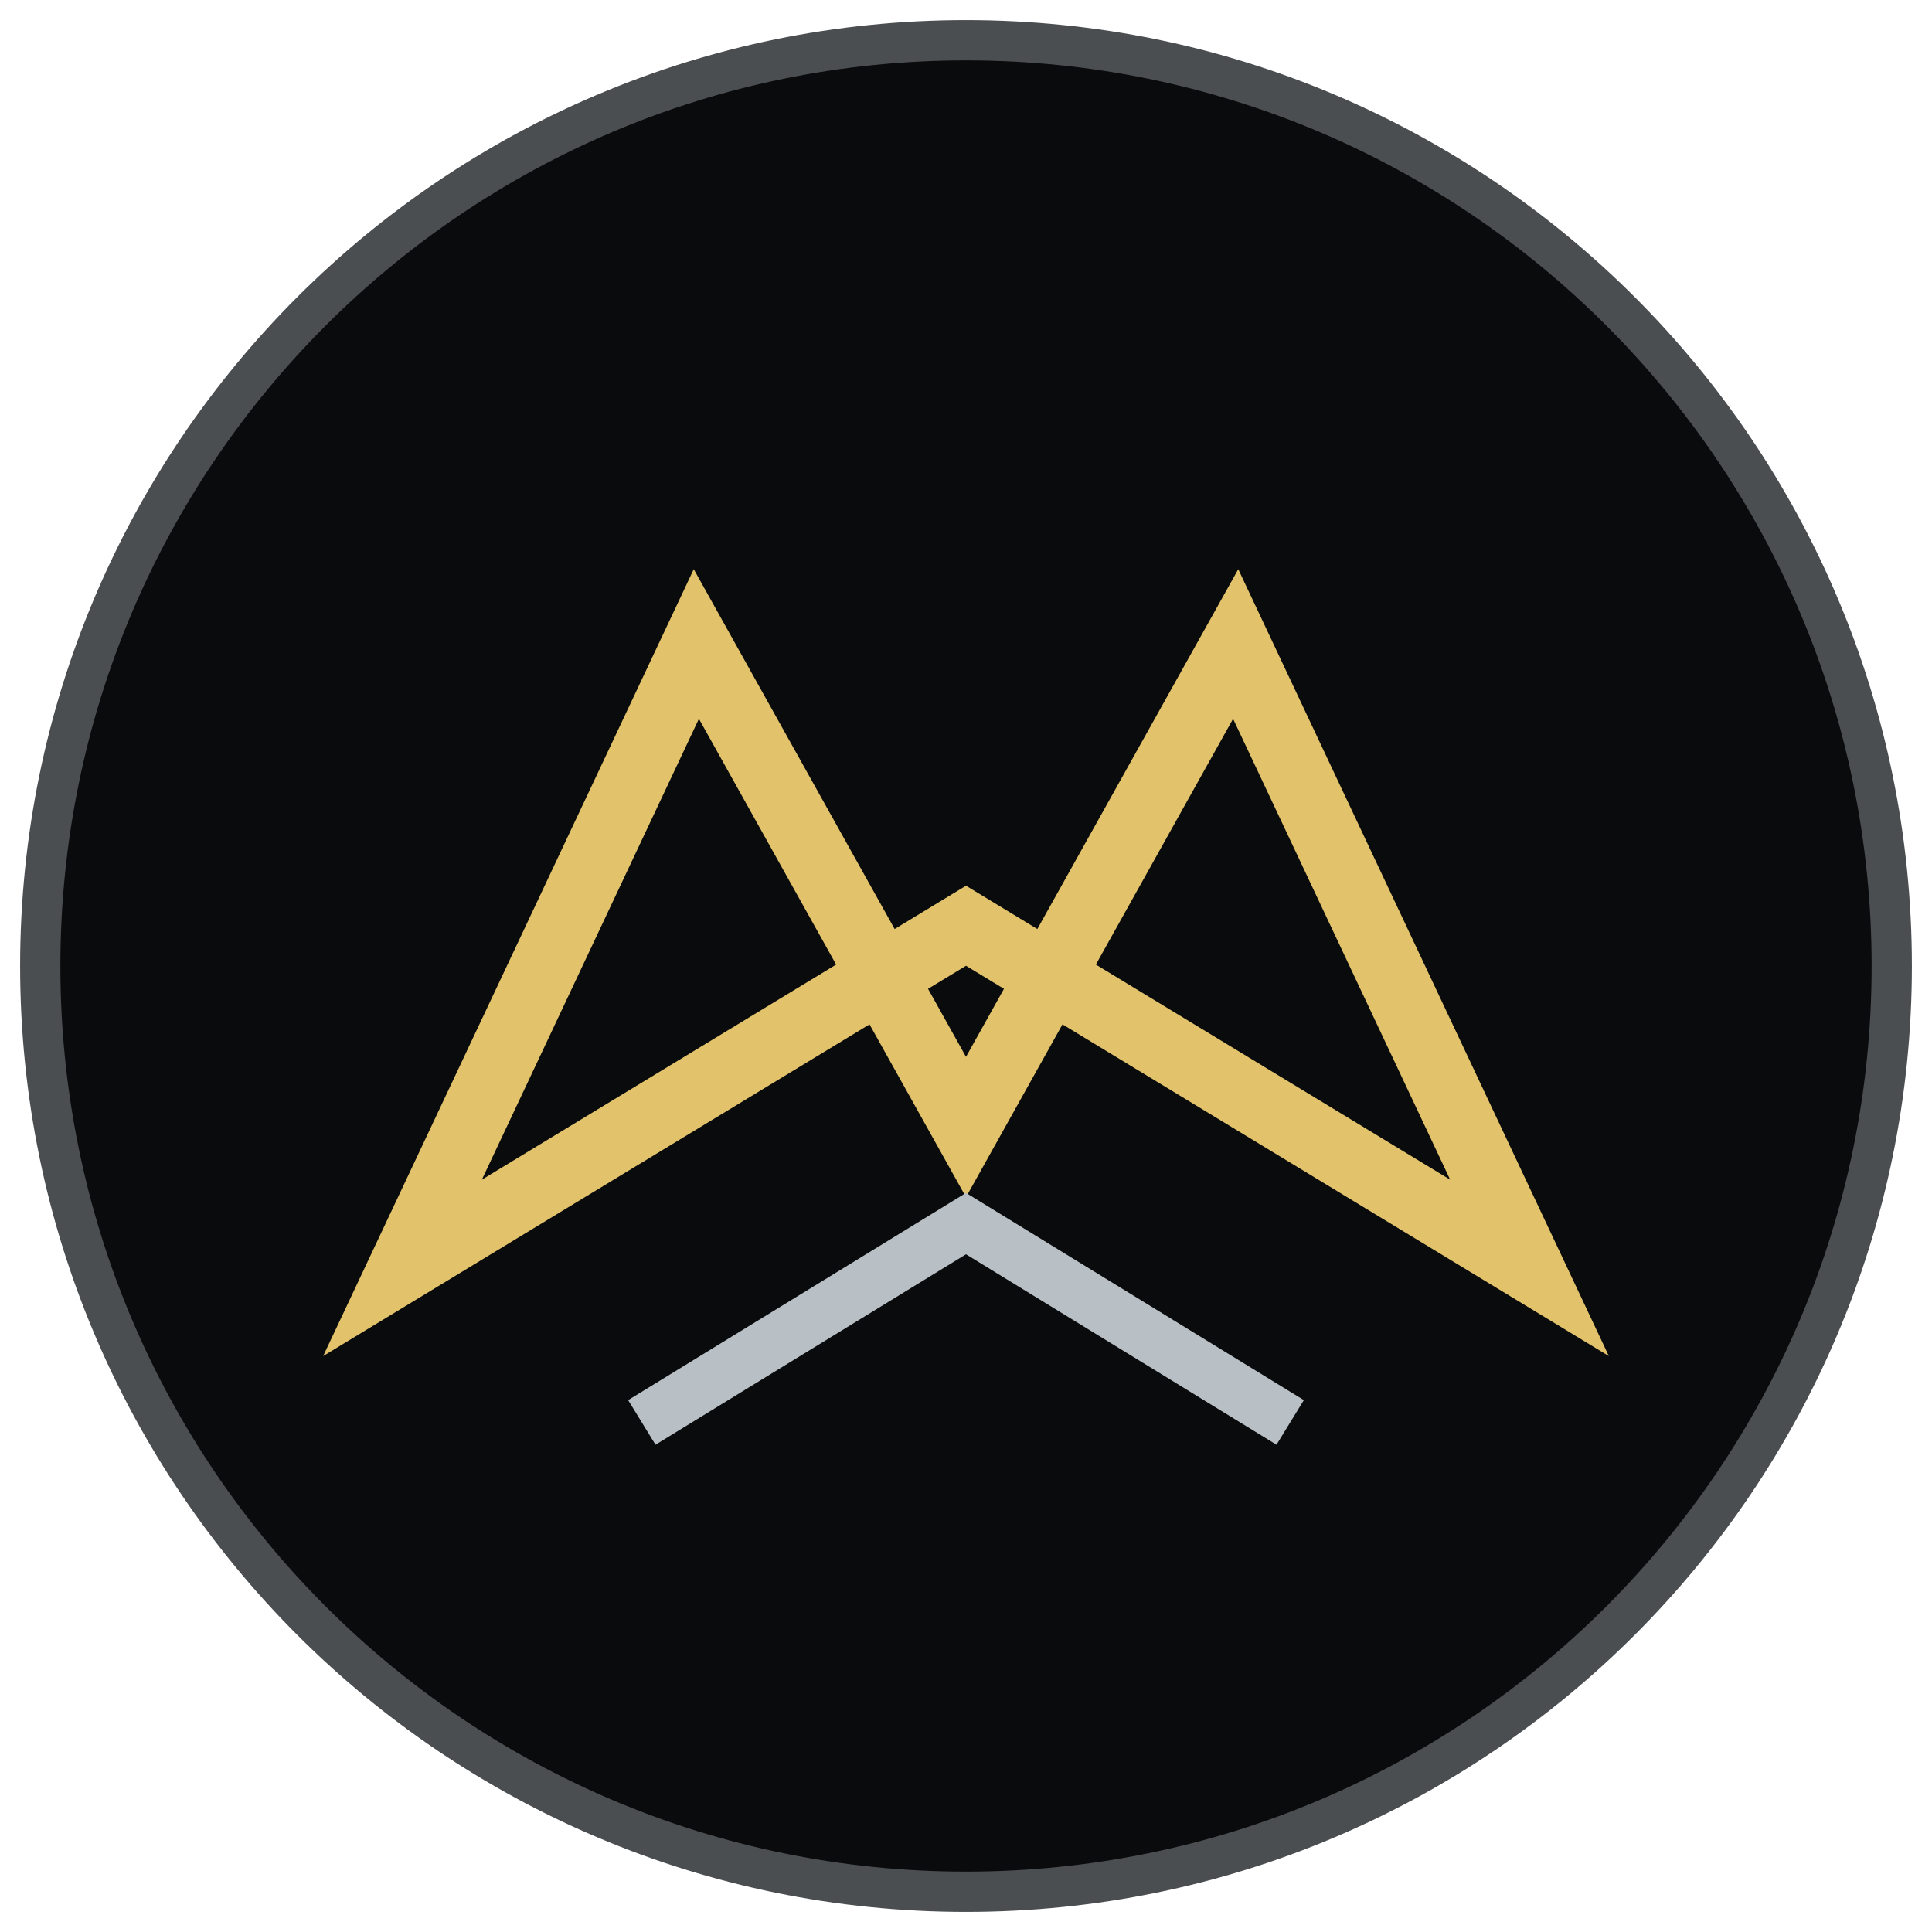
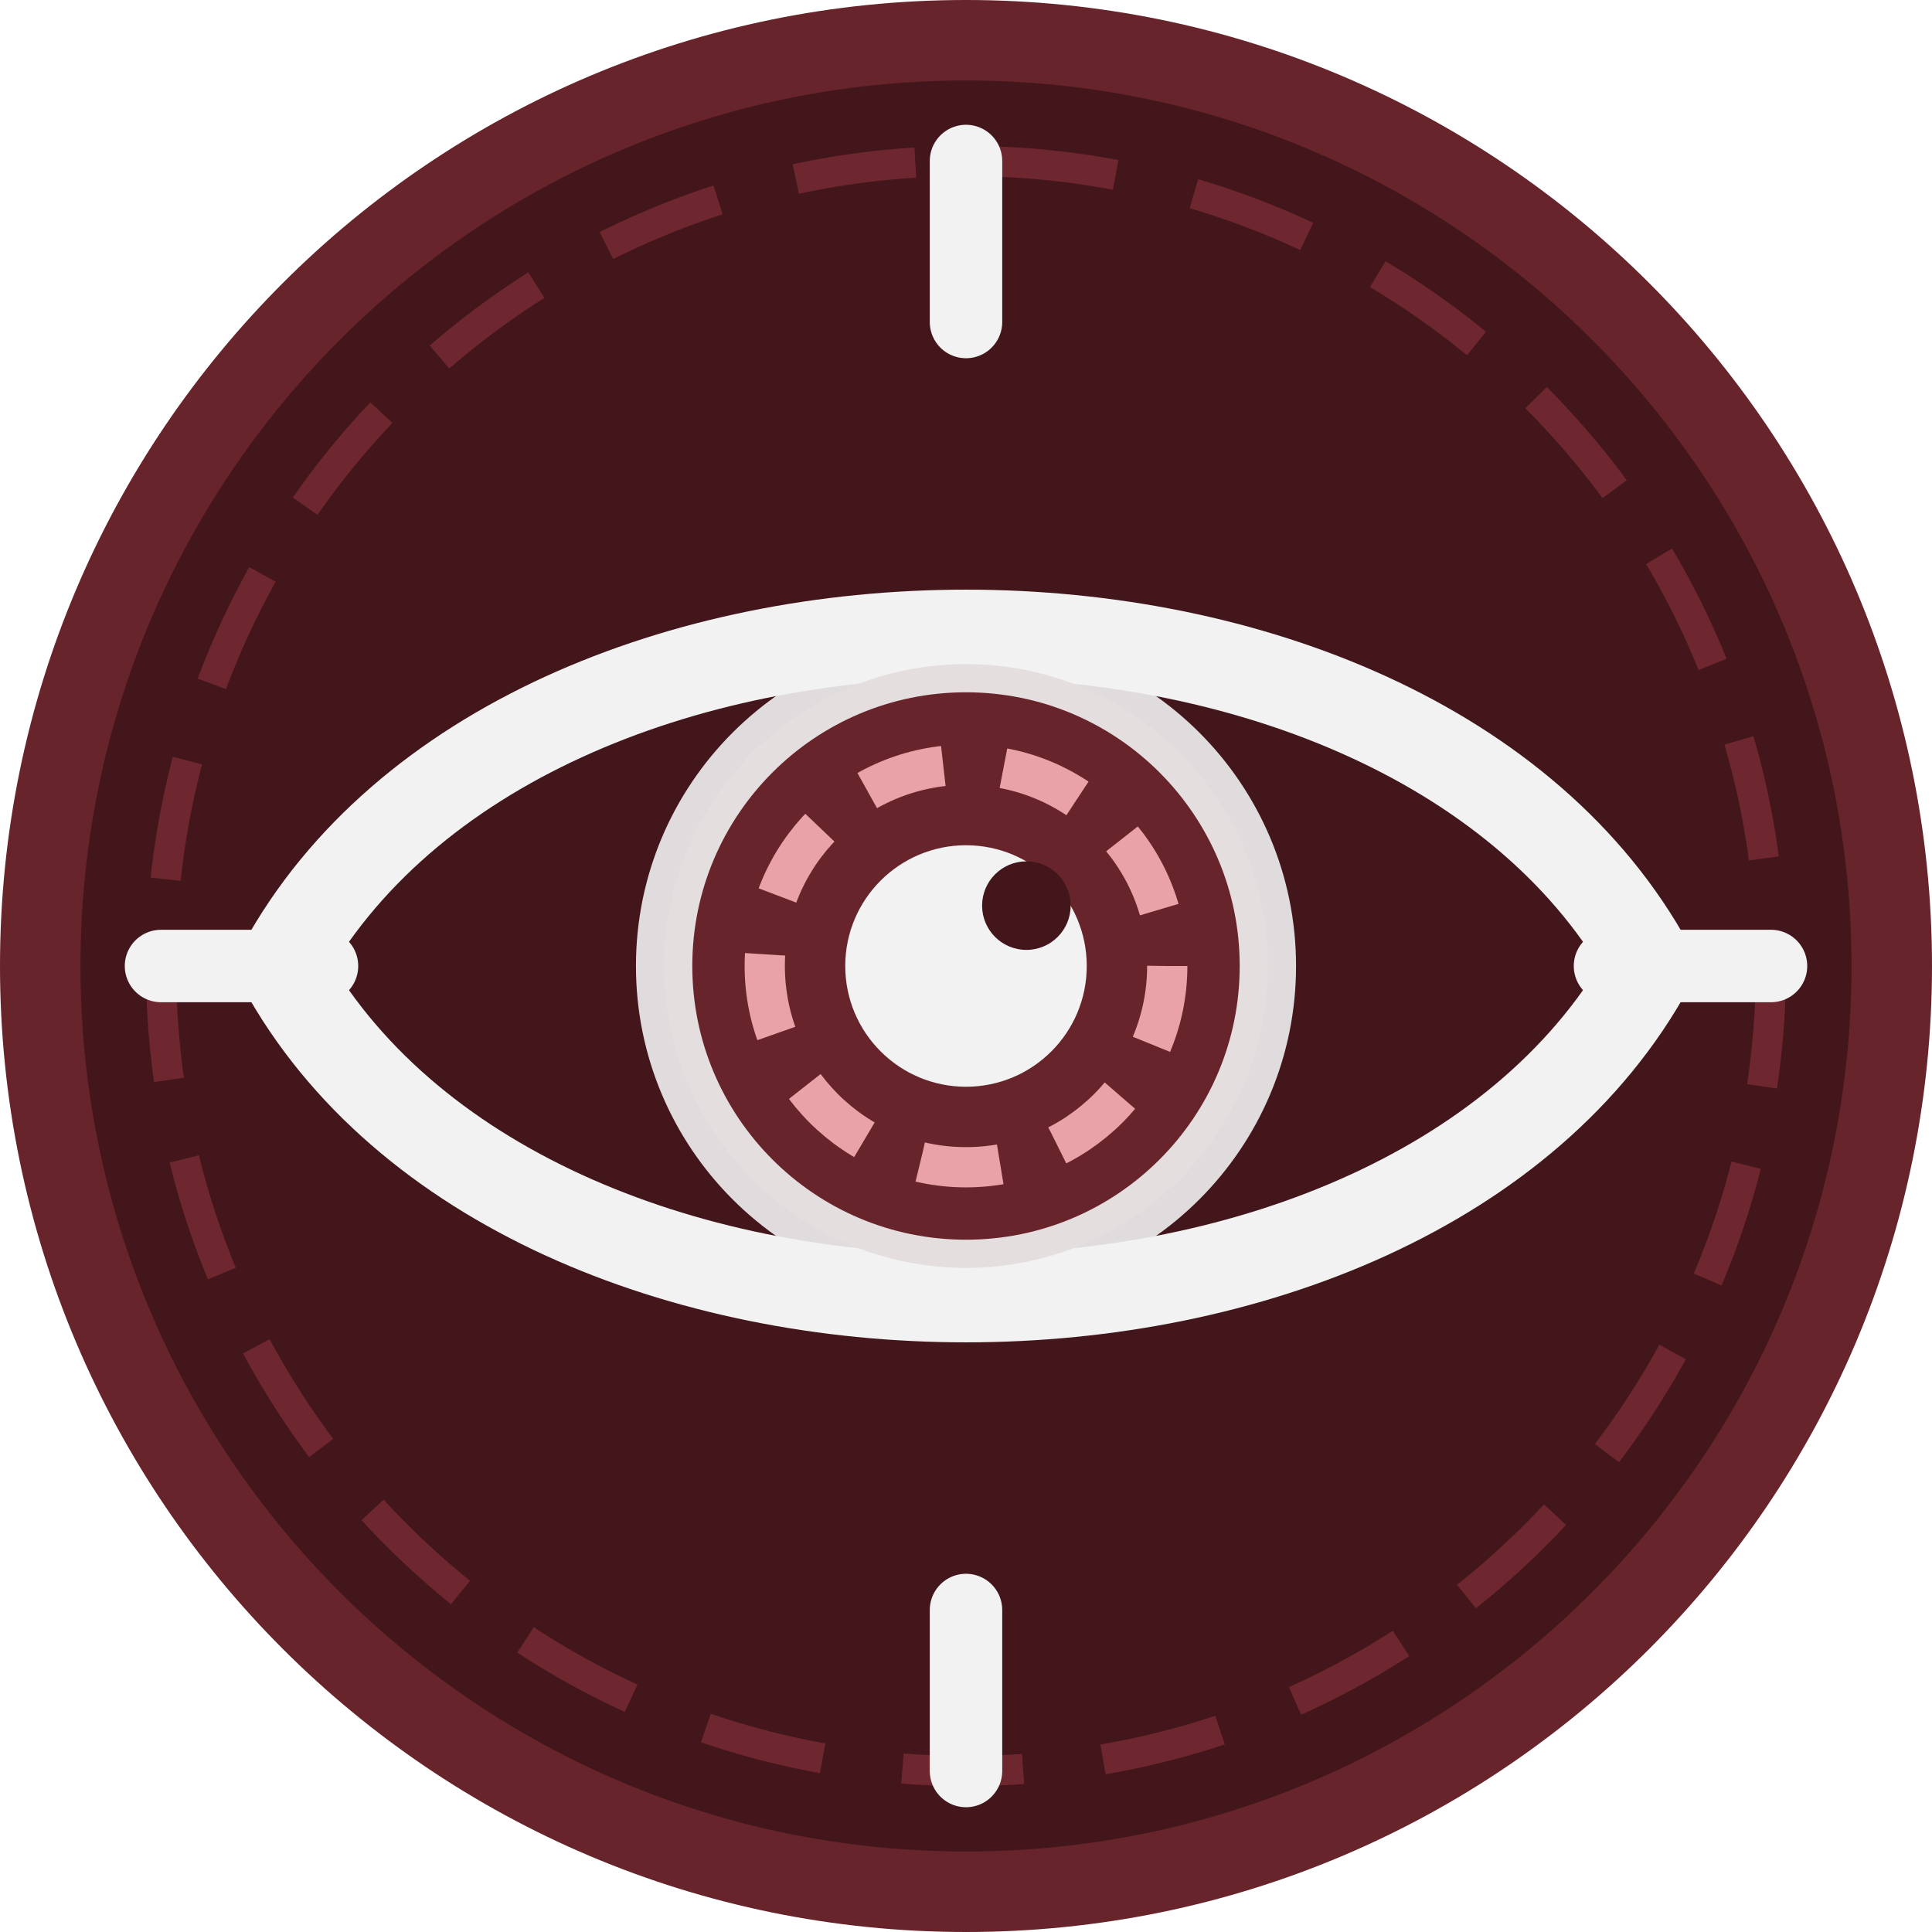
<svg xmlns="http://www.w3.org/2000/svg" viewBox="0 0 48 48" fill="none">
-   <rect x="1" y="1" width="46" height="46" rx="23" fill="#0A0B0C" stroke="#4B4E50" />
-   <path d="M10 31.5 17.3 16l6.7 12 6.7-12L38 31.5 24 23l-14 8.5Z" stroke="#E2C36B" stroke-width="1.7" stroke-linejoin="miter" />
-   <path d="m16.5 35 7.5-4.6 7.5 4.6" stroke="#B8BFC5" stroke-width="1.3" stroke-linecap="square" />
+   <circle cx="24" cy="24" r="23" fill="#42161B" stroke="#67242B" stroke-width="2" />
+   <circle cx="24" cy="24" r="20" stroke="#8C323B" stroke-width="0.75" stroke-dasharray="3 2" stroke-opacity="0.6" />
+   <line x1="24" y1="4" x2="24" y2="8" stroke="#F2F2F2" stroke-width="1.8" stroke-linecap="round" />
+   <line x1="24" y1="40" x2="24" y2="44" stroke="#F2F2F2" stroke-width="1.8" stroke-linecap="round" />
+   <line x1="4" y1="24" x2="8" y2="24" stroke="#F2F2F2" stroke-width="1.8" stroke-linecap="round" />
+   <line x1="40" y1="24" x2="44" y2="24" stroke="#F2F2F2" stroke-width="1.8" stroke-linecap="round" />
+   <path d="M7 24 C13 13, 35 13, 41 24 C35 35, 13 35, 7 24 Z" stroke="#F2F2F2" stroke-width="2.2" stroke-linejoin="round" fill="none" />
+   <circle cx="24" cy="24" r="7.5" stroke="#F2F2F2" stroke-width="1.4" stroke-opacity="0.9" fill="#67242B" />
+   <circle cx="24" cy="24" r="5" stroke="#E8A2A8" stroke-width="1" stroke-dasharray="2 1.5" fill="none" />
+   <circle cx="24" cy="24" r="3" fill="#F2F2F2" />
+   <circle cx="25.5" cy="22.5" r="1.1" fill="#42161B" />
</svg>
